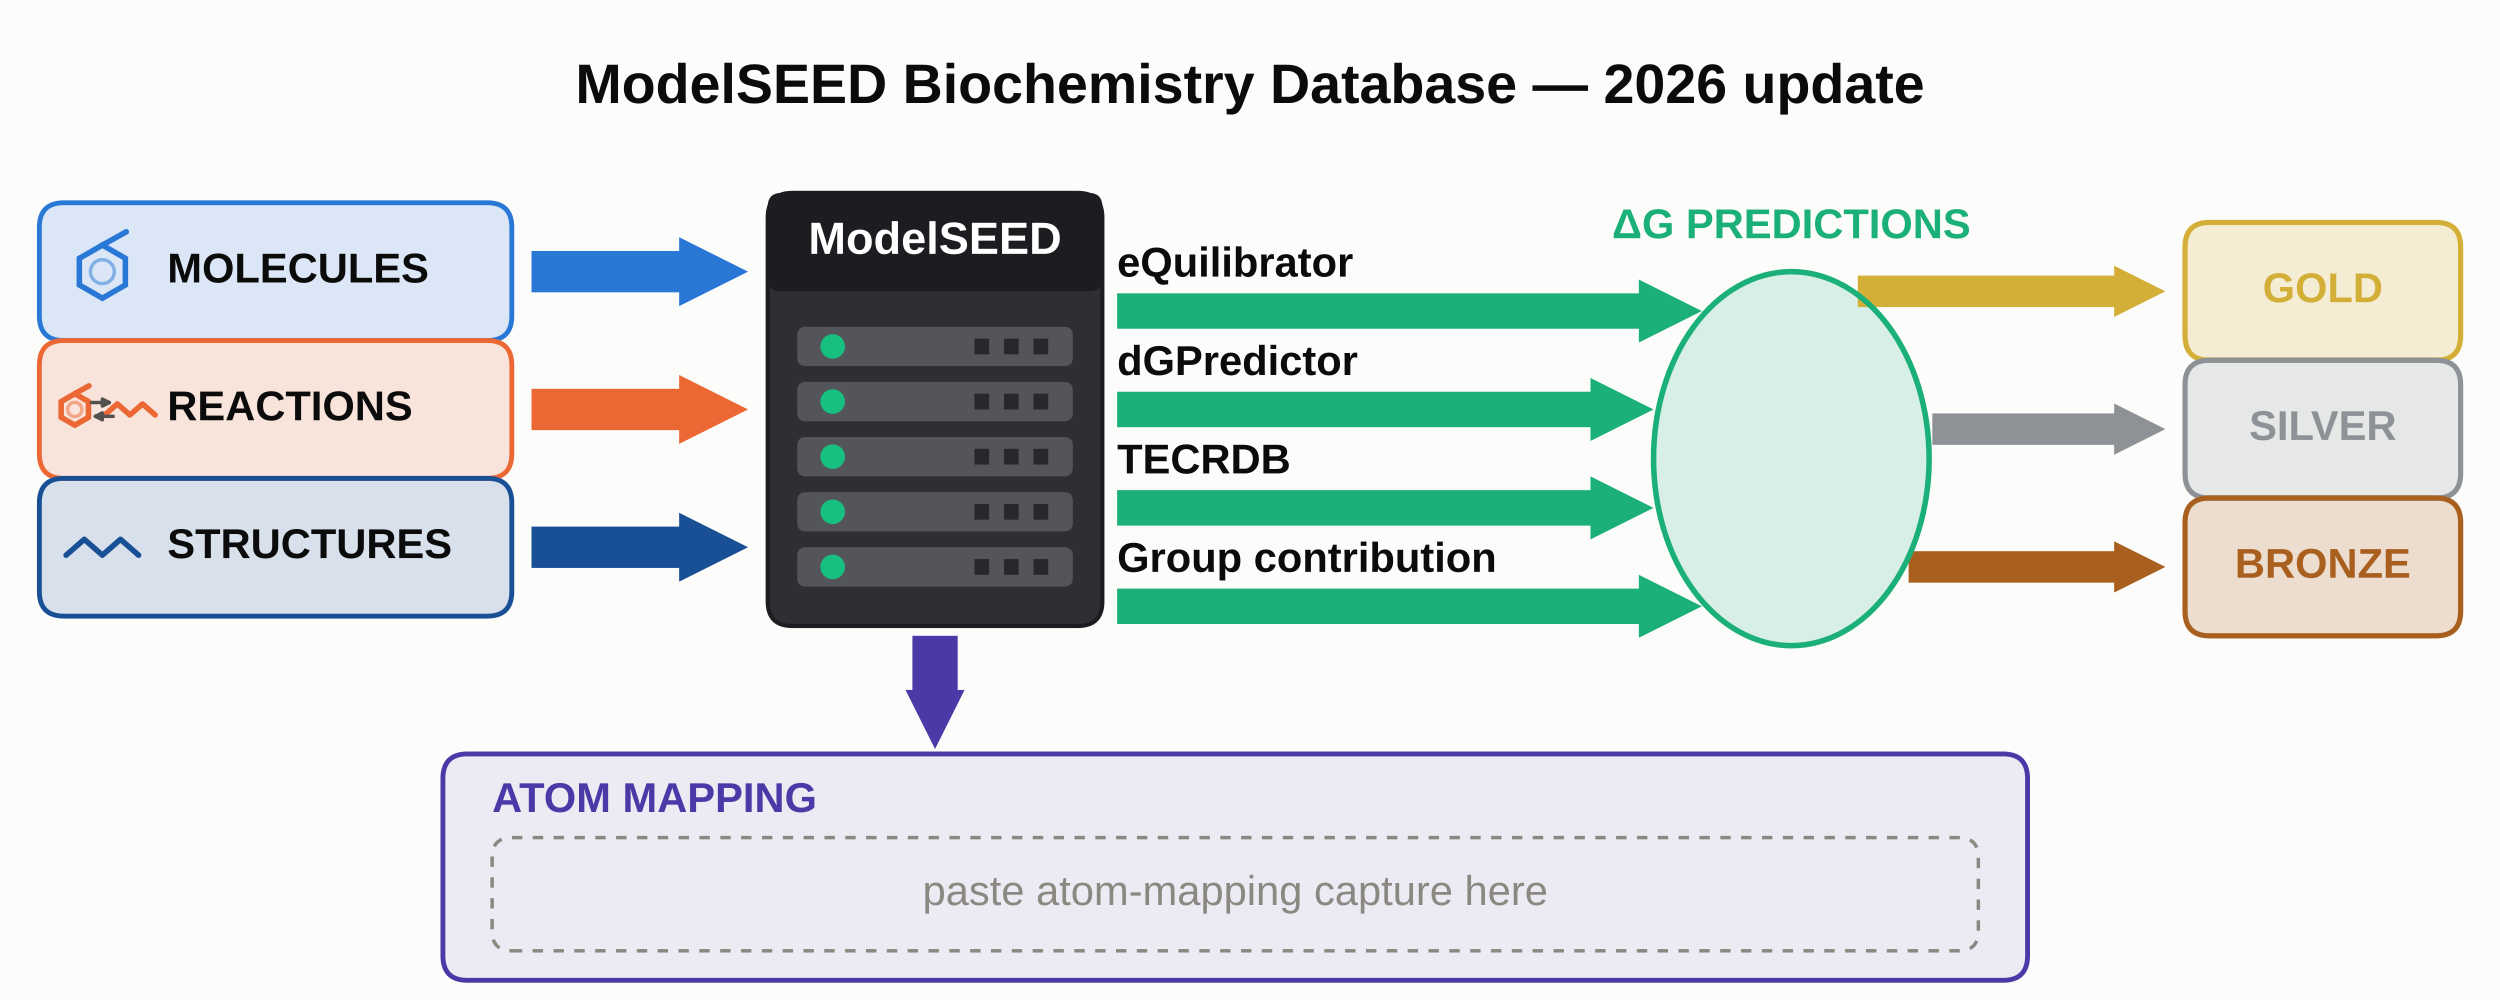
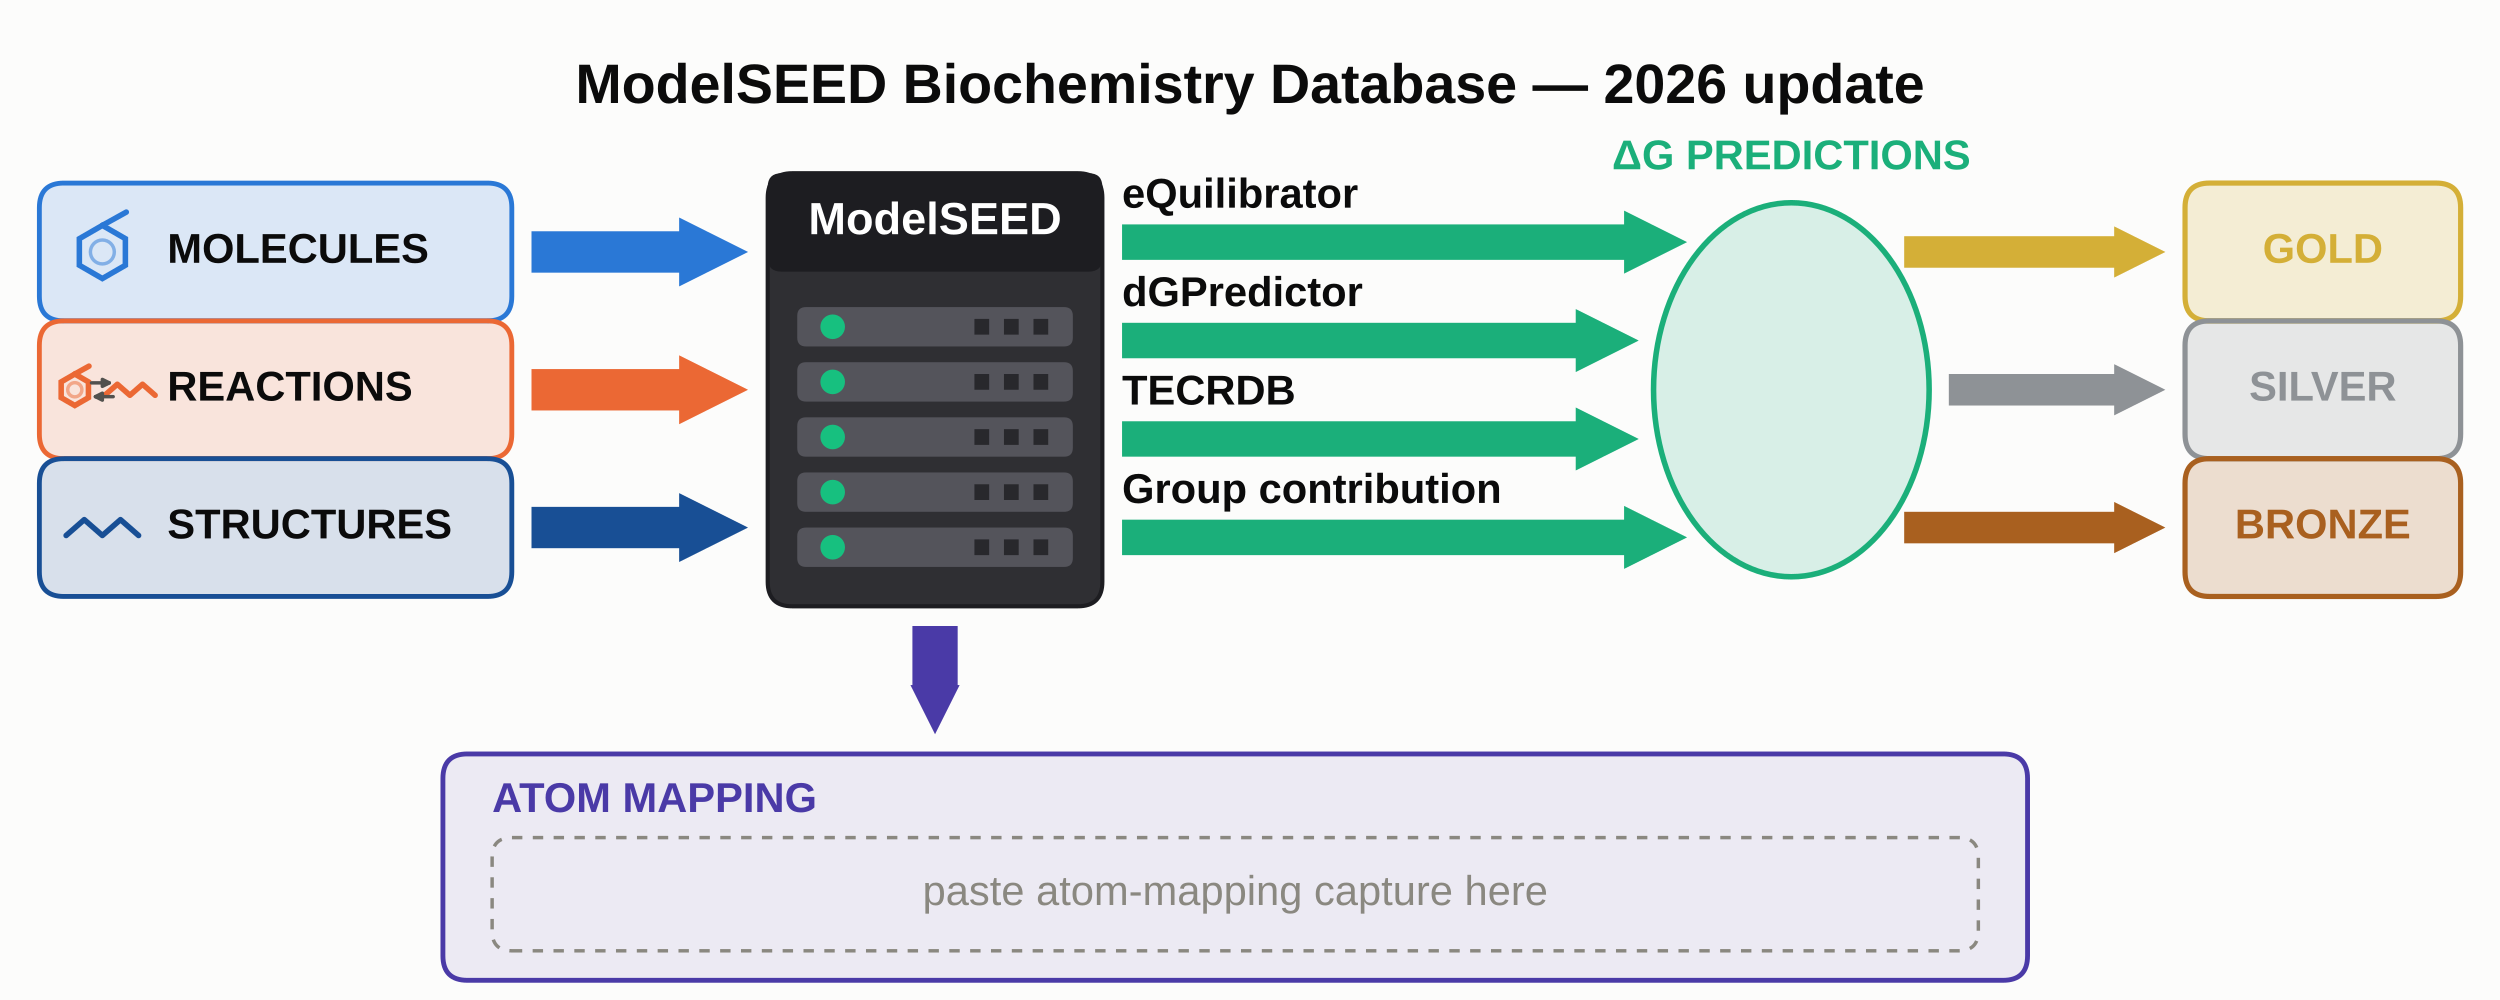
<svg xmlns="http://www.w3.org/2000/svg" width="720pt" height="288pt" viewBox="0 0 720 288" version="1.1">
  <defs>
    <style type="text/css">*{stroke-linejoin: round; stroke-linecap: butt}</style>
  </defs>
  <g id="figure_1">
    <g id="patch_1">
      <path d="M 0 288  L 720 288  L 720 0  L 0 0  z " style="fill: #fcfcfb" />
    </g>
    <g id="axes_1">
      <g id="patch_2">
-         <path d="M 18.425 98.079  L 140.315 98.079  Q 147.402 98.079 147.402 90.992  L 147.402 65.48  Q 147.402 58.394 140.315 58.394  L 18.425 58.394  Q 11.339 58.394 11.339 65.48  L 11.339 90.992  Q 11.339 98.079 18.425 98.079  z " clip-path="url(#p201c02bb1e)" style="fill: #2a78d6; opacity: 0.16" />
+         <path d="M 18.425 92.409  L 140.315 92.409  Q 147.402 92.409 147.402 85.323  L 147.402 59.811  Q 147.402 52.724 140.315 52.724  L 18.425 52.724  Q 11.339 52.724 11.339 59.811  L 11.339 85.323  Q 11.339 92.409 18.425 92.409  z " clip-path="url(#p11596e34c2)" style="fill: #2a78d6; opacity: 0.16" />
      </g>
      <g id="patch_3">
-         <path d="M 18.425 98.079  L 140.315 98.079  Q 147.402 98.079 147.402 90.992  L 147.402 65.48  Q 147.402 58.394 140.315 58.394  L 18.425 58.394  Q 11.339 58.394 11.339 65.48  L 11.339 90.992  Q 11.339 98.079 18.425 98.079  L 18.425 98.079  z " clip-path="url(#p201c02bb1e)" style="fill: none; stroke: #2a78d6; stroke-width: 1.4; stroke-linejoin: miter" />
+         <path d="M 18.425 92.409  L 140.315 92.409  Q 147.402 92.409 147.402 85.323  L 147.402 59.811  Q 147.402 52.724 140.315 52.724  L 18.425 52.724  Q 11.339 52.724 11.339 59.811  L 11.339 85.323  Q 11.339 92.409 18.425 92.409  L 18.425 92.409  z " clip-path="url(#p11596e34c2)" style="fill: none; stroke: #2a78d6; stroke-width: 1.4; stroke-linejoin: miter" />
      </g>
      <g id="patch_4">
-         <path d="M 18.425 137.764  L 140.315 137.764  Q 147.402 137.764 147.402 130.677  L 147.402 105.165  Q 147.402 98.079 140.315 98.079  L 18.425 98.079  Q 11.339 98.079 11.339 105.165  L 11.339 130.677  Q 11.339 137.764 18.425 137.764  z " clip-path="url(#p201c02bb1e)" style="fill: #eb6834; opacity: 0.16" />
+         <path d="M 18.425 132.094  L 140.315 132.094  Q 147.402 132.094 147.402 125.008  L 147.402 99.496  Q 147.402 92.409 140.315 92.409  L 18.425 92.409  Q 11.339 92.409 11.339 99.496  L 11.339 125.008  Q 11.339 132.094 18.425 132.094  z " clip-path="url(#p11596e34c2)" style="fill: #eb6834; opacity: 0.16" />
      </g>
      <g id="patch_5">
-         <path d="M 18.425 137.764  L 140.315 137.764  Q 147.402 137.764 147.402 130.677  L 147.402 105.165  Q 147.402 98.079 140.315 98.079  L 18.425 98.079  Q 11.339 98.079 11.339 105.165  L 11.339 130.677  Q 11.339 137.764 18.425 137.764  L 18.425 137.764  z " clip-path="url(#p201c02bb1e)" style="fill: none; stroke: #eb6834; stroke-width: 1.4; stroke-linejoin: miter" />
+         <path d="M 18.425 132.094  L 140.315 132.094  Q 147.402 132.094 147.402 125.008  L 147.402 99.496  Q 147.402 92.409 140.315 92.409  L 18.425 92.409  Q 11.339 92.409 11.339 99.496  L 11.339 125.008  Q 11.339 132.094 18.425 132.094  L 18.425 132.094  z " clip-path="url(#p11596e34c2)" style="fill: none; stroke: #eb6834; stroke-width: 1.4; stroke-linejoin: miter" />
      </g>
      <g id="patch_6">
-         <path d="M 18.425 177.449  L 140.315 177.449  Q 147.402 177.449 147.402 170.362  L 147.402 144.85  Q 147.402 137.764 140.315 137.764  L 18.425 137.764  Q 11.339 137.764 11.339 144.85  L 11.339 170.362  Q 11.339 177.449 18.425 177.449  z " clip-path="url(#p201c02bb1e)" style="fill: #184f95; opacity: 0.16" />
+         <path d="M 18.425 171.78  L 140.315 171.78  Q 147.402 171.78 147.402 164.693  L 147.402 139.181  Q 147.402 132.094 140.315 132.094  L 18.425 132.094  Q 11.339 132.094 11.339 139.181  L 11.339 164.693  Q 11.339 171.78 18.425 171.78  z " clip-path="url(#p11596e34c2)" style="fill: #184f95; opacity: 0.16" />
      </g>
      <g id="patch_7">
-         <path d="M 18.425 177.449  L 140.315 177.449  Q 147.402 177.449 147.402 170.362  L 147.402 144.85  Q 147.402 137.764 140.315 137.764  L 18.425 137.764  Q 11.339 137.764 11.339 144.85  L 11.339 170.362  Q 11.339 177.449 18.425 177.449  L 18.425 177.449  z " clip-path="url(#p201c02bb1e)" style="fill: none; stroke: #184f95; stroke-width: 1.4; stroke-linejoin: miter" />
+         <path d="M 18.425 171.78  L 140.315 171.78  Q 147.402 171.78 147.402 164.693  L 147.402 139.181  Q 147.402 132.094 140.315 132.094  L 18.425 132.094  Q 11.339 132.094 11.339 139.181  L 11.339 164.693  Q 11.339 171.78 18.425 171.78  L 18.425 171.78  z " clip-path="url(#p11596e34c2)" style="fill: none; stroke: #184f95; stroke-width: 1.4; stroke-linejoin: miter" />
      </g>
      <g id="patch_8">
-         <path d="M 134.646 282.331  L 576.85 282.331  Q 583.937 282.331 583.937 275.244  L 583.937 224.22  Q 583.937 217.134 576.85 217.134  L 134.646 217.134  Q 127.559 217.134 127.559 224.22  L 127.559 275.244  Q 127.559 282.331 134.646 282.331  z " clip-path="url(#p201c02bb1e)" style="fill: #4a3aa7; opacity: 0.09" />
+         <path d="M 134.646 282.331  L 576.85 282.331  Q 583.937 282.331 583.937 275.244  L 583.937 224.22  Q 583.937 217.134 576.85 217.134  L 134.646 217.134  Q 127.559 217.134 127.559 224.22  L 127.559 275.244  Q 127.559 282.331 134.646 282.331  z " clip-path="url(#p11596e34c2)" style="fill: #4a3aa7; opacity: 0.09" />
      </g>
      <g id="patch_9">
-         <path d="M 134.646 282.331  L 576.85 282.331  Q 583.937 282.331 583.937 275.244  L 583.937 224.22  Q 583.937 217.134 576.85 217.134  L 134.646 217.134  Q 127.559 217.134 127.559 224.22  L 127.559 275.244  Q 127.559 282.331 134.646 282.331  L 134.646 282.331  z " clip-path="url(#p201c02bb1e)" style="fill: none; stroke: #4a3aa7; stroke-width: 1.4; stroke-linejoin: miter" />
+         <path d="M 134.646 282.331  L 576.85 282.331  Q 583.937 282.331 583.937 275.244  L 583.937 224.22  Q 583.937 217.134 576.85 217.134  L 134.646 217.134  Q 127.559 217.134 127.559 224.22  L 127.559 275.244  Q 127.559 282.331 134.646 282.331  L 134.646 282.331  z " clip-path="url(#p11596e34c2)" style="fill: none; stroke: #4a3aa7; stroke-width: 1.4; stroke-linejoin: miter" />
      </g>
      <g id="patch_10">
-         <path d="M 147.402 273.827  L 564.094 273.827  Q 569.764 273.827 569.764 268.157  L 569.764 246.898  Q 569.764 241.228 564.094 241.228  L 147.402 241.228  Q 141.732 241.228 141.732 246.898  L 141.732 268.157  Q 141.732 273.827 147.402 273.827  L 147.402 273.827  z " clip-path="url(#p201c02bb1e)" style="fill: none; stroke-dasharray: 3,3; stroke-dashoffset: 0; stroke: #8a8880; stroke-linejoin: miter" />
+         <path d="M 147.402 273.827  L 564.094 273.827  Q 569.764 273.827 569.764 268.157  L 569.764 246.898  Q 569.764 241.228 564.094 241.228  L 147.402 241.228  Q 141.732 241.228 141.732 246.898  L 141.732 268.157  Q 141.732 273.827 147.402 273.827  L 147.402 273.827  z " clip-path="url(#p11596e34c2)" style="fill: none; stroke-dasharray: 3,3; stroke-dashoffset: 0; stroke: #8a8880; stroke-linejoin: miter" />
      </g>
      <g id="patch_11">
-         <path d="M 636.378 103.748  L 701.575 103.748  Q 708.661 103.748 708.661 96.661  L 708.661 71.15  Q 708.661 64.063 701.575 64.063  L 636.378 64.063  Q 629.291 64.063 629.291 71.15  L 629.291 96.661  Q 629.291 103.748 636.378 103.748  z " clip-path="url(#p201c02bb1e)" style="fill: #d4af37; opacity: 0.2" />
+         <path d="M 636.378 92.409  L 701.575 92.409  Q 708.661 92.409 708.661 85.323  L 708.661 59.811  Q 708.661 52.724 701.575 52.724  L 636.378 52.724  Q 629.291 52.724 629.291 59.811  L 629.291 85.323  Q 629.291 92.409 636.378 92.409  z " clip-path="url(#p11596e34c2)" style="fill: #d4af37; opacity: 0.2" />
      </g>
      <g id="patch_12">
-         <path d="M 636.378 103.748  L 701.575 103.748  Q 708.661 103.748 708.661 96.661  L 708.661 71.15  Q 708.661 64.063 701.575 64.063  L 636.378 64.063  Q 629.291 64.063 629.291 71.15  L 629.291 96.661  Q 629.291 103.748 636.378 103.748  L 636.378 103.748  z " clip-path="url(#p201c02bb1e)" style="fill: none; stroke: #d4af37; stroke-width: 1.5; stroke-linejoin: miter" />
+         <path d="M 636.378 92.409  L 701.575 92.409  Q 708.661 92.409 708.661 85.323  L 708.661 59.811  Q 708.661 52.724 701.575 52.724  L 636.378 52.724  Q 629.291 52.724 629.291 59.811  L 629.291 85.323  Q 629.291 92.409 636.378 92.409  L 636.378 92.409  z " clip-path="url(#p11596e34c2)" style="fill: none; stroke: #d4af37; stroke-width: 1.5; stroke-linejoin: miter" />
      </g>
      <g id="patch_13">
-         <path d="M 636.378 143.433  L 701.575 143.433  Q 708.661 143.433 708.661 136.346  L 708.661 110.835  Q 708.661 103.748 701.575 103.748  L 636.378 103.748  Q 629.291 103.748 629.291 110.835  L 629.291 136.346  Q 629.291 143.433 636.378 143.433  z " clip-path="url(#p201c02bb1e)" style="fill: #8e9296; opacity: 0.2" />
+         <path d="M 636.378 132.094  L 701.575 132.094  Q 708.661 132.094 708.661 125.008  L 708.661 99.496  Q 708.661 92.409 701.575 92.409  L 636.378 92.409  Q 629.291 92.409 629.291 99.496  L 629.291 125.008  Q 629.291 132.094 636.378 132.094  z " clip-path="url(#p11596e34c2)" style="fill: #8e9296; opacity: 0.2" />
      </g>
      <g id="patch_14">
-         <path d="M 636.378 143.433  L 701.575 143.433  Q 708.661 143.433 708.661 136.346  L 708.661 110.835  Q 708.661 103.748 701.575 103.748  L 636.378 103.748  Q 629.291 103.748 629.291 110.835  L 629.291 136.346  Q 629.291 143.433 636.378 143.433  L 636.378 143.433  z " clip-path="url(#p201c02bb1e)" style="fill: none; stroke: #8e9296; stroke-width: 1.5; stroke-linejoin: miter" />
+         <path d="M 636.378 132.094  L 701.575 132.094  Q 708.661 132.094 708.661 125.008  L 708.661 99.496  Q 708.661 92.409 701.575 92.409  L 636.378 92.409  Q 629.291 92.409 629.291 99.496  L 629.291 125.008  Q 629.291 132.094 636.378 132.094  L 636.378 132.094  z " clip-path="url(#p11596e34c2)" style="fill: none; stroke: #8e9296; stroke-width: 1.5; stroke-linejoin: miter" />
      </g>
      <g id="patch_15">
-         <path d="M 636.378 183.118  L 701.575 183.118  Q 708.661 183.118 708.661 176.031  L 708.661 150.52  Q 708.661 143.433 701.575 143.433  L 636.378 143.433  Q 629.291 143.433 629.291 150.52  L 629.291 176.031  Q 629.291 183.118 636.378 183.118  z " clip-path="url(#p201c02bb1e)" style="fill: #a9601f; opacity: 0.2" />
+         <path d="M 636.378 171.78  L 701.575 171.78  Q 708.661 171.78 708.661 164.693  L 708.661 139.181  Q 708.661 132.094 701.575 132.094  L 636.378 132.094  Q 629.291 132.094 629.291 139.181  L 629.291 164.693  Q 629.291 171.78 636.378 171.78  z " clip-path="url(#p11596e34c2)" style="fill: #a9601f; opacity: 0.2" />
      </g>
      <g id="patch_16">
-         <path d="M 636.378 183.118  L 701.575 183.118  Q 708.661 183.118 708.661 176.031  L 708.661 150.52  Q 708.661 143.433 701.575 143.433  L 636.378 143.433  Q 629.291 143.433 629.291 150.52  L 629.291 176.031  Q 629.291 183.118 636.378 183.118  L 636.378 183.118  z " clip-path="url(#p201c02bb1e)" style="fill: none; stroke: #a9601f; stroke-width: 1.5; stroke-linejoin: miter" />
+         <path d="M 636.378 171.78  L 701.575 171.78  Q 708.661 171.78 708.661 164.693  L 708.661 139.181  Q 708.661 132.094 701.575 132.094  L 636.378 132.094  Q 629.291 132.094 629.291 139.181  L 629.291 164.693  Q 629.291 171.78 636.378 171.78  L 636.378 171.78  z " clip-path="url(#p11596e34c2)" style="fill: none; stroke: #a9601f; stroke-width: 1.5; stroke-linejoin: miter" />
      </g>
      <g id="patch_17">
-         <path d="M 153.071 84.189  L 195.591 84.189  L 195.591 88.157  L 215.433 78.236  L 195.591 68.315  L 195.591 72.283  L 153.071 72.283  z " clip-path="url(#p201c02bb1e)" style="fill: #2a78d6" />
+         <path d="M 153.071 78.52  L 195.591 78.52  L 195.591 82.488  L 215.433 72.567  L 195.591 62.646  L 195.591 66.614  L 153.071 66.614  z " clip-path="url(#p11596e34c2)" style="fill: #2a78d6" />
      </g>
      <g id="patch_18">
-         <path d="M 153.071 123.874  L 195.591 123.874  L 195.591 127.843  L 215.433 117.921  L 195.591 108  L 195.591 111.969  L 153.071 111.969  z " clip-path="url(#p201c02bb1e)" style="fill: #eb6834" />
+         <path d="M 153.071 118.205  L 195.591 118.205  L 195.591 122.173  L 215.433 112.252  L 195.591 102.331  L 195.591 106.299  L 153.071 106.299  z " clip-path="url(#p11596e34c2)" style="fill: #eb6834" />
      </g>
      <g id="patch_19">
-         <path d="M 153.071 163.559  L 195.591 163.559  L 195.591 167.528  L 215.433 157.606  L 195.591 147.685  L 195.591 151.654  L 153.071 151.654  z " clip-path="url(#p201c02bb1e)" style="fill: #184f95" />
+         <path d="M 153.071 157.89  L 195.591 157.89  L 195.591 161.858  L 215.433 151.937  L 195.591 142.016  L 195.591 145.984  L 153.071 145.984  z " clip-path="url(#p11596e34c2)" style="fill: #184f95" />
      </g>
      <g id="patch_20">
-         <path d="M 262.772 183.118  L 262.772 198.709  L 260.787 198.709  L 269.291 215.717  L 277.795 198.709  L 275.811 198.709  L 275.811 183.118  z " clip-path="url(#p201c02bb1e)" style="fill: #4a3aa7" />
+         <path d="M 262.772 180.283  L 262.772 197.291  L 262.205 197.291  L 269.291 211.465  L 276.378 197.291  L 275.811 197.291  L 275.811 180.283  z " clip-path="url(#p11596e34c2)" style="fill: #4a3aa7" />
      </g>
      <g id="patch_21">
-         <path d="M 321.732 94.677  L 471.988 94.677  L 471.988 98.646  L 490.13 89.575  L 471.988 80.504  L 471.988 84.472  L 321.732 84.472  z " clip-path="url(#p201c02bb1e)" style="fill: #1baf7a" />
+         <path d="M 323.15 74.835  L 467.736 74.835  L 467.736 78.803  L 485.878 69.732  L 467.736 60.661  L 467.736 64.63  L 323.15 64.63  z " clip-path="url(#p11596e34c2)" style="fill: #1baf7a" />
      </g>
      <g id="patch_22">
-         <path d="M 321.732 123.024  L 458.06 123.024  L 458.06 126.992  L 476.202 117.921  L 458.06 108.85  L 458.06 112.819  L 321.732 112.819  z " clip-path="url(#p201c02bb1e)" style="fill: #1baf7a" />
+         <path d="M 323.15 103.181  L 453.808 103.181  L 453.808 107.15  L 471.95 98.079  L 453.808 89.008  L 453.808 92.976  L 323.15 92.976  z " clip-path="url(#p11596e34c2)" style="fill: #1baf7a" />
      </g>
      <g id="patch_23">
-         <path d="M 321.732 151.37  L 458.06 151.37  L 458.06 155.339  L 476.202 146.268  L 458.06 137.197  L 458.06 141.165  L 321.732 141.165  z " clip-path="url(#p201c02bb1e)" style="fill: #1baf7a" />
+         <path d="M 323.15 131.528  L 453.808 131.528  L 453.808 135.496  L 471.95 126.425  L 453.808 117.354  L 453.808 121.323  L 323.15 121.323  z " clip-path="url(#p11596e34c2)" style="fill: #1baf7a" />
      </g>
      <g id="patch_24">
-         <path d="M 321.732 179.717  L 471.988 179.717  L 471.988 183.685  L 490.13 174.614  L 471.988 165.543  L 471.988 169.512  L 321.732 169.512  z " clip-path="url(#p201c02bb1e)" style="fill: #1baf7a" />
+         <path d="M 323.15 159.874  L 467.736 159.874  L 467.736 163.843  L 485.878 154.772  L 467.736 145.701  L 467.736 149.669  L 323.15 149.669  z " clip-path="url(#p11596e34c2)" style="fill: #1baf7a" />
      </g>
      <g id="patch_25">
-         <path d="M 515.906 185.953  C 526.43 185.953 536.525 180.278 543.967 170.178  C 551.409 160.078 555.591 146.378 555.591 132.094  C 555.591 117.811 551.409 104.111 543.967 94.011  C 536.525 83.911 526.43 78.236 515.906 78.236  C 505.381 78.236 495.286 83.911 487.844 94.011  C 480.402 104.111 476.22 117.811 476.22 132.094  C 476.22 146.378 480.402 160.078 487.844 170.178  C 495.286 180.278 505.381 185.953 515.906 185.953  z " clip-path="url(#p201c02bb1e)" style="fill: #1baf7a; opacity: 0.16" />
+         <path d="M 548.404 77.102  L 608.882 77.102  L 608.882 79.937  L 623.622 72.567  L 608.882 65.197  L 608.882 68.031  L 548.404 68.031  z " clip-path="url(#p11596e34c2)" style="fill: #d4af37" />
      </g>
      <g id="patch_26">
-         <path d="M 535.046 88.441  L 608.882 88.441  L 608.882 91.276  L 623.622 83.906  L 608.882 76.535  L 608.882 79.37  L 535.046 79.37  z " clip-path="url(#p201c02bb1e)" style="fill: #d4af37" />
+         <path d="M 561.26 116.787  L 608.882 116.787  L 608.882 119.622  L 623.622 112.252  L 608.882 104.882  L 608.882 107.717  L 561.26 107.717  z " clip-path="url(#p11596e34c2)" style="fill: #8e9296" />
      </g>
      <g id="patch_27">
-         <path d="M 556.51 128.126  L 608.882 128.126  L 608.882 130.961  L 623.622 123.591  L 608.882 116.22  L 608.882 119.055  L 556.51 119.055  z " clip-path="url(#p201c02bb1e)" style="fill: #8e9296" />
-       </g>
-       <g id="patch_28">
-         <path d="M 549.681 167.811  L 608.882 167.811  L 608.882 170.646  L 623.622 163.276  L 608.882 155.906  L 608.882 158.74  L 549.681 158.74  z " clip-path="url(#p201c02bb1e)" style="fill: #a9601f" />
+         <path d="M 548.404 156.472  L 608.882 156.472  L 608.882 159.307  L 623.622 151.937  L 608.882 144.567  L 608.882 147.402  L 548.404 147.402  z " clip-path="url(#p11596e34c2)" style="fill: #a9601f" />
      </g>
      <g id="text_1">
        <text style="font-weight: 700; font-size: 16px; font-family: 'Arial', 'Liberation Sans', 'Helvetica', 'DejaVu Sans', sans-serif; text-anchor: middle; fill: #0b0b0b" x="360" y="29.669" transform="rotate(-0 360 29.66869)">ModelSEED Biochemistry Database  —  2026 update</text>
      </g>
+       <g id="patch_28">
+         <path d="M 29.48 64.913  L 22.852 68.74  L 22.852 76.394  L 29.48 80.22  L 36.108 76.394  L 36.108 68.74  L 29.48 64.913  z " clip-path="url(#p11596e34c2)" style="fill: none; stroke: #2a78d6; stroke-width: 1.6; stroke-linejoin: miter" />
+       </g>
      <g id="patch_29">
-         <path d="M 29.48 70.583  L 22.852 74.409  L 22.852 82.063  L 29.48 85.89  L 36.108 82.063  L 36.108 74.409  L 29.48 70.583  z " clip-path="url(#p201c02bb1e)" style="fill: none; stroke: #2a78d6; stroke-width: 1.6; stroke-linejoin: miter" />
+         <path d="M 29.48 76.011  C 30.394 76.011 31.27 75.648 31.916 75.002  C 32.562 74.356 32.924 73.48 32.924 72.567  C 32.924 71.654 32.562 70.777 31.916 70.132  C 31.27 69.486 30.394 69.123 29.48 69.123  C 28.567 69.123 27.691 69.486 27.045 70.132  C 26.399 70.777 26.036 71.654 26.036 72.567  C 26.036 73.48 26.399 74.356 27.045 75.002  C 27.691 75.648 28.567 76.011 29.48 76.011  L 29.48 76.011  z " clip-path="url(#p11596e34c2)" style="fill: none; opacity: 0.5; stroke: #2a78d6; stroke-linejoin: miter" />
+       </g>
+       <g id="line2d_1">
+         <path d="M 29.48 64.913  L 36.369 61.087  " clip-path="url(#p11596e34c2)" style="fill: none; stroke: #2a78d6; stroke-width: 1.6; stroke-linecap: round" />
+       </g>
+       <g id="text_2">
+         <text style="font-weight: 700; font-size: 12px; font-family: 'Arial', 'Liberation Sans', 'Helvetica', 'DejaVu Sans', sans-serif; text-anchor: start; fill: #0b0b0b" x="48.189" y="75.684" transform="rotate(-0 48.18898 75.68412)">MOLECULES</text>
      </g>
      <g id="patch_30">
-         <path d="M 29.48 81.68  C 30.394 81.68 31.27 81.317 31.916 80.672  C 32.562 80.026 32.924 79.15 32.924 78.236  C 32.924 77.323 32.562 76.447 31.916 75.801  C 31.27 75.155 30.394 74.792 29.48 74.792  C 28.567 74.792 27.691 75.155 27.045 75.801  C 26.399 76.447 26.036 77.323 26.036 78.236  C 26.036 79.15 26.399 80.026 27.045 80.672  C 27.691 81.317 28.567 81.68 29.48 81.68  L 29.48 81.68  z " clip-path="url(#p201c02bb1e)" style="fill: none; opacity: 0.5; stroke: #2a78d6; stroke-linejoin: miter" />
-       </g>
-       <g id="line2d_1">
-         <path d="M 29.48 70.583  L 36.369 66.756  " clip-path="url(#p201c02bb1e)" style="fill: none; stroke: #2a78d6; stroke-width: 1.6; stroke-linecap: round" />
-       </g>
-       <g id="text_2">
-         <text style="font-weight: 700; font-size: 12px; font-family: 'Arial', 'Liberation Sans', 'Helvetica', 'DejaVu Sans', sans-serif; text-anchor: start; fill: #0b0b0b" x="48.189" y="81.353" transform="rotate(-0 48.18898 81.35341)">MOLECULES</text>
+         <path d="M 21.543 107.717  L 17.616 109.984  L 17.616 114.52  L 21.543 116.787  L 25.471 114.52  L 25.471 109.984  L 21.543 107.717  z " clip-path="url(#p11596e34c2)" style="fill: none; stroke: #eb6834; stroke-width: 1.6; stroke-linejoin: miter" />
      </g>
      <g id="patch_31">
-         <path d="M 21.543 113.386  L 17.616 115.654  L 17.616 120.189  L 21.543 122.457  L 25.471 120.189  L 25.471 115.654  L 21.543 113.386  z " clip-path="url(#p201c02bb1e)" style="fill: none; stroke: #eb6834; stroke-width: 1.6; stroke-linejoin: miter" />
+         <path d="M 21.543 114.293  C 22.085 114.293 22.604 114.078 22.986 113.695  C 23.369 113.312 23.584 112.793 23.584 112.252  C 23.584 111.711 23.369 111.192 22.986 110.809  C 22.604 110.426 22.085 110.211 21.543 110.211  C 21.002 110.211 20.483 110.426 20.1 110.809  C 19.717 111.192 19.502 111.711 19.502 112.252  C 19.502 112.793 19.717 113.312 20.1 113.695  C 20.483 114.078 21.002 114.293 21.543 114.293  L 21.543 114.293  z " clip-path="url(#p11596e34c2)" style="fill: none; opacity: 0.5; stroke: #eb6834; stroke-linejoin: miter" />
+       </g>
+       <g id="line2d_2">
+         <path d="M 21.543 107.717  L 25.625 105.449  " clip-path="url(#p11596e34c2)" style="fill: none; stroke: #eb6834; stroke-width: 1.6; stroke-linecap: round" />
+       </g>
+       <g id="line2d_3">
+         <path d="M 30.161 113.839  L 33.789 110.665  L 37.417 113.839  L 41.046 110.665  L 44.674 113.839  " clip-path="url(#p11596e34c2)" style="fill: none; stroke: #eb6834; stroke-width: 1.6; stroke-linecap: round" />
+       </g>
+       <g id="text_3">
+         <text style="font-weight: 700; font-size: 12px; font-family: 'Arial', 'Liberation Sans', 'Helvetica', 'DejaVu Sans', sans-serif; text-anchor: start; fill: #0b0b0b" x="48.189" y="115.369" transform="rotate(-0 48.18898 115.3692)">REACTIONS</text>
+       </g>
+       <g id="line2d_4">
+         <path d="M 19.049 154.219  L 24.265 149.655  L 29.48 154.219  L 34.696 149.655  L 39.912 154.219  " clip-path="url(#p11596e34c2)" style="fill: none; stroke: #184f95; stroke-width: 1.6; stroke-linecap: round" />
+       </g>
+       <g id="text_4">
+         <text style="font-weight: 700; font-size: 12px; font-family: 'Arial', 'Liberation Sans', 'Helvetica', 'DejaVu Sans', sans-serif; text-anchor: start; fill: #0b0b0b" x="48.189" y="155.054" transform="rotate(-0 48.18898 155.0542)">STRUCTURES</text>
      </g>
      <g id="patch_32">
-         <path d="M 21.543 119.962  C 22.085 119.962 22.604 119.747 22.986 119.364  C 23.369 118.982 23.584 118.463 23.584 117.921  C 23.584 117.38 23.369 116.861 22.986 116.478  C 22.604 116.095 22.085 115.88 21.543 115.88  C 21.002 115.88 20.483 116.095 20.1 116.478  C 19.717 116.861 19.502 117.38 19.502 117.921  C 19.502 118.463 19.717 118.982 20.1 119.364  C 20.483 119.747 21.002 119.962 21.543 119.962  L 21.543 119.962  z " clip-path="url(#p201c02bb1e)" style="fill: none; opacity: 0.5; stroke: #eb6834; stroke-linejoin: miter" />
-       </g>
-       <g id="line2d_2">
-         <path d="M 21.543 113.386  L 25.625 111.118  " clip-path="url(#p201c02bb1e)" style="fill: none; stroke: #eb6834; stroke-width: 1.6; stroke-linecap: round" />
-       </g>
-       <g id="line2d_3">
-         <path d="M 30.161 119.509  L 33.789 116.334  L 37.417 119.509  L 41.046 116.334  L 44.674 119.509  " clip-path="url(#p201c02bb1e)" style="fill: none; stroke: #eb6834; stroke-width: 1.6; stroke-linecap: round" />
-       </g>
-       <g id="text_3">
-         <text style="font-weight: 700; font-size: 12px; font-family: 'Arial', 'Liberation Sans', 'Helvetica', 'DejaVu Sans', sans-serif; text-anchor: start; fill: #0b0b0b" x="48.189" y="121.038" transform="rotate(-0 48.18898 121.0384)">REACTIONS</text>
-       </g>
-       <g id="line2d_4">
-         <path d="M 19.049 159.888  L 24.265 155.324  L 29.48 159.888  L 34.696 155.324  L 39.912 159.888  " clip-path="url(#p201c02bb1e)" style="fill: none; stroke: #184f95; stroke-width: 1.6; stroke-linecap: round" />
-       </g>
-       <g id="text_4">
-         <text style="font-weight: 700; font-size: 12px; font-family: 'Arial', 'Liberation Sans', 'Helvetica', 'DejaVu Sans', sans-serif; text-anchor: start; fill: #0b0b0b" x="48.189" y="160.723" transform="rotate(-0 48.18898 160.7235)">STRUCTURES</text>
-       </g>
-       <g id="patch_33">
-         <path d="M 228.189 180.283  L 310.394 180.283  Q 317.48 180.283 317.48 173.197  L 317.48 62.646  Q 317.48 55.559 310.394 55.559  L 228.189 55.559  Q 221.102 55.559 221.102 62.646  L 221.102 173.197  Q 221.102 180.283 228.189 180.283  z " clip-path="url(#p201c02bb1e)" style="fill: #2f2f33; stroke: #1d1d21; stroke-width: 1.2; stroke-linejoin: miter" />
+         <path d="M 228.189 174.614  L 310.394 174.614  Q 317.48 174.614 317.48 167.528  L 317.48 56.976  Q 317.48 49.89 310.394 49.89  L 228.189 49.89  Q 221.102 49.89 221.102 56.976  L 221.102 167.528  Q 221.102 174.614 228.189 174.614  z " clip-path="url(#p11596e34c2)" style="fill: #2f2f33; stroke: #1d1d21; stroke-width: 1.2; stroke-linejoin: miter" />
      </g>
      <g id="text_5">
        <text style="font-weight: 700; font-size: 12px; font-family: 'Arial', 'Liberation Sans', 'Helvetica', 'DejaVu Sans', sans-serif; text-anchor: start; fill: #4a3aa7" x="141.732" y="233.857" transform="rotate(-0 141.7323 233.8573)">ATOM MAPPING</text>
      </g>
      <g id="text_6">
        <text style="font-size: 12px; font-family: 'Arial', 'Liberation Sans', 'Helvetica', 'DejaVu Sans', sans-serif; text-anchor: middle; fill: #8a8880" x="355.748" y="260.645" transform="rotate(-0 355.748 260.6452)">paste atom-mapping capture here</text>
      </g>
      <g id="text_7">
-         <text style="font-weight: 700; font-size: 12px; font-family: 'Arial', 'Liberation Sans', 'Helvetica', 'DejaVu Sans', sans-serif; text-anchor: start; fill: #0b0b0b" x="321.732" y="79.653" transform="rotate(-0 321.7323 79.65309)">eQuilibrator</text>
+         <text style="font-weight: 700; font-size: 12px; font-family: 'Arial', 'Liberation Sans', 'Helvetica', 'DejaVu Sans', sans-serif; text-anchor: start; fill: #0b0b0b" x="323.15" y="59.811" transform="rotate(-0 323.1496 59.81057)">eQuilibrator</text>
      </g>
      <g id="text_8">
-         <text style="font-weight: 700; font-size: 12px; font-family: 'Arial', 'Liberation Sans', 'Helvetica', 'DejaVu Sans', sans-serif; text-anchor: start; fill: #0b0b0b" x="321.732" y="108" transform="rotate(-0 321.7323 107.9995)">dGPredictor</text>
+         <text style="font-weight: 700; font-size: 12px; font-family: 'Arial', 'Liberation Sans', 'Helvetica', 'DejaVu Sans', sans-serif; text-anchor: start; fill: #0b0b0b" x="323.15" y="88.157" transform="rotate(-0 323.1496 88.15703)">dGPredictor</text>
      </g>
      <g id="text_9">
-         <text style="font-weight: 700; font-size: 12px; font-family: 'Arial', 'Liberation Sans', 'Helvetica', 'DejaVu Sans', sans-serif; text-anchor: start; fill: #0b0b0b" x="321.732" y="136.346" transform="rotate(-0 321.7323 136.3455)">TECRDB</text>
+         <text style="font-weight: 700; font-size: 12px; font-family: 'Arial', 'Liberation Sans', 'Helvetica', 'DejaVu Sans', sans-serif; text-anchor: start; fill: #0b0b0b" x="323.15" y="116.503" transform="rotate(-0 323.1496 116.503)">TECRDB</text>
      </g>
      <g id="text_10">
-         <text style="font-weight: 700; font-size: 12px; font-family: 'Arial', 'Liberation Sans', 'Helvetica', 'DejaVu Sans', sans-serif; text-anchor: start; fill: #0b0b0b" x="321.732" y="164.692" transform="rotate(-0 321.7323 164.6925)">Group contribution</text>
+         <text style="font-weight: 700; font-size: 12px; font-family: 'Arial', 'Liberation Sans', 'Helvetica', 'DejaVu Sans', sans-serif; text-anchor: start; fill: #0b0b0b" x="323.15" y="144.85" transform="rotate(-0 323.1496 144.8499)">Group contribution</text>
+       </g>
+       <g id="text_11">
+         <text style="font-weight: 700; font-size: 12px; font-family: 'Arial', 'Liberation Sans', 'Helvetica', 'DejaVu Sans', sans-serif; text-anchor: middle; fill: #1baf7a" x="515.906" y="48.755" transform="rotate(-0 515.9055 48.75498)">ΔG PREDICTIONS</text>
+       </g>
+       <g id="text_12">
+         <text style="font-weight: 700; font-size: 12px; font-family: 'Arial', 'Liberation Sans', 'Helvetica', 'DejaVu Sans', sans-serif; text-anchor: middle; fill: #d4af37" x="668.976" y="75.684" transform="rotate(-0 668.9764 75.68412)">GOLD</text>
+       </g>
+       <g id="text_13">
+         <text style="font-weight: 700; font-size: 12px; font-family: 'Arial', 'Liberation Sans', 'Helvetica', 'DejaVu Sans', sans-serif; text-anchor: middle; fill: #8e9296" x="668.976" y="115.369" transform="rotate(-0 668.9764 115.3692)">SILVER</text>
+       </g>
+       <g id="text_14">
+         <text style="font-weight: 700; font-size: 12px; font-family: 'Arial', 'Liberation Sans', 'Helvetica', 'DejaVu Sans', sans-serif; text-anchor: middle; fill: #a9601f" x="668.976" y="155.054" transform="rotate(-0 668.9764 155.0542)">BRONZE</text>
+       </g>
+       <g id="patch_33">
+         <path d="M 26.362 110.268  Q 29.48 110.268 31.48 110.268  " clip-path="url(#p11596e34c2)" style="fill: none; stroke: #52514e; stroke-linecap: round" />
+         <path d="M 29.48 109.268  L 31.48 110.268  L 29.48 111.268  z " clip-path="url(#p11596e34c2)" style="fill: #52514e; stroke: #52514e; stroke-linecap: round" />
      </g>
      <g id="patch_34">
-         <path d="M 515.906 185.953  C 526.43 185.953 536.525 180.278 543.967 170.178  C 551.409 160.078 555.591 146.378 555.591 132.094  C 555.591 117.811 551.409 104.111 543.967 94.011  C 536.525 83.911 526.43 78.236 515.906 78.236  C 505.381 78.236 495.286 83.911 487.844 94.011  C 480.402 104.111 476.22 117.811 476.22 132.094  C 476.22 146.378 480.402 160.078 487.844 170.178  C 495.286 180.278 505.381 185.953 515.906 185.953  L 515.906 185.953  z " clip-path="url(#p201c02bb1e)" style="fill: none; stroke: #1baf7a; stroke-width: 1.6; stroke-linejoin: miter" />
-       </g>
-       <g id="text_11">
-         <text style="font-weight: 700; font-size: 12px; font-family: 'Arial', 'Liberation Sans', 'Helvetica', 'DejaVu Sans', sans-serif; text-anchor: middle; fill: #1baf7a" x="515.906" y="68.598" transform="rotate(-0 515.9055 68.5975)">ΔG PREDICTIONS</text>
-       </g>
-       <g id="text_12">
-         <text style="font-weight: 700; font-size: 12px; font-family: 'Arial', 'Liberation Sans', 'Helvetica', 'DejaVu Sans', sans-serif; text-anchor: middle; fill: #d4af37" x="668.976" y="87.023" transform="rotate(-0 668.9764 87.0227)">GOLD</text>
-       </g>
-       <g id="text_13">
-         <text style="font-weight: 700; font-size: 12px; font-family: 'Arial', 'Liberation Sans', 'Helvetica', 'DejaVu Sans', sans-serif; text-anchor: middle; fill: #8e9296" x="668.976" y="126.708" transform="rotate(-0 668.9764 126.7077)">SILVER</text>
-       </g>
-       <g id="text_14">
-         <text style="font-weight: 700; font-size: 12px; font-family: 'Arial', 'Liberation Sans', 'Helvetica', 'DejaVu Sans', sans-serif; text-anchor: middle; fill: #a9601f" x="668.976" y="166.393" transform="rotate(-0 668.9764 166.3928)">BRONZE</text>
+         <path d="M 32.598 114.236  Q 29.48 114.236 27.48 114.236  " clip-path="url(#p11596e34c2)" style="fill: none; stroke: #52514e; stroke-linecap: round" />
+         <path d="M 29.48 115.236  L 27.48 114.236  L 29.48 113.236  z " clip-path="url(#p11596e34c2)" style="fill: #52514e; stroke: #52514e; stroke-linecap: round" />
      </g>
      <g id="patch_35">
-         <path d="M 26.362 115.937  Q 29.48 115.937 31.48 115.937  " clip-path="url(#p201c02bb1e)" style="fill: none; stroke: #52514e; stroke-linecap: round" />
-         <path d="M 29.48 114.937  L 31.48 115.937  L 29.48 116.937  z " clip-path="url(#p201c02bb1e)" style="fill: #52514e; stroke: #52514e; stroke-linecap: round" />
+         <path d="M 225.071 78.236  L 313.512 78.236  Q 317.48 78.236 317.48 74.268  L 317.48 53.858  Q 317.48 49.89 313.512 49.89  L 225.071 49.89  Q 221.102 49.89 221.102 53.858  L 221.102 74.268  Q 221.102 78.236 225.071 78.236  z " clip-path="url(#p11596e34c2)" style="fill: #1d1d21" />
      </g>
      <g id="patch_36">
-         <path d="M 32.598 119.906  Q 29.48 119.906 27.48 119.906  " clip-path="url(#p201c02bb1e)" style="fill: none; stroke: #52514e; stroke-linecap: round" />
-         <path d="M 29.48 120.906  L 27.48 119.906  L 29.48 118.906  z " clip-path="url(#p201c02bb1e)" style="fill: #52514e; stroke: #52514e; stroke-linecap: round" />
+         <path d="M 232.157 163.276  L 306.425 163.276  Q 308.976 163.276 308.976 160.724  L 308.976 154.488  Q 308.976 151.937 306.425 151.937  L 232.157 151.937  Q 229.606 151.937 229.606 154.488  L 229.606 160.724  Q 229.606 163.276 232.157 163.276  z " clip-path="url(#p11596e34c2)" style="fill: #54545b" />
      </g>
      <g id="patch_37">
-         <path d="M 225.071 83.906  L 313.512 83.906  Q 317.48 83.906 317.48 79.937  L 317.48 59.528  Q 317.48 55.559 313.512 55.559  L 225.071 55.559  Q 221.102 55.559 221.102 59.528  L 221.102 79.937  Q 221.102 83.906 225.071 83.906  z " clip-path="url(#p201c02bb1e)" style="fill: #1d1d21" />
+         <path d="M 232.157 147.402  L 306.425 147.402  Q 308.976 147.402 308.976 144.85  L 308.976 138.614  Q 308.976 136.063 306.425 136.063  L 232.157 136.063  Q 229.606 136.063 229.606 138.614  L 229.606 144.85  Q 229.606 147.402 232.157 147.402  z " clip-path="url(#p11596e34c2)" style="fill: #54545b" />
      </g>
      <g id="patch_38">
-         <path d="M 232.157 168.945  L 306.425 168.945  Q 308.976 168.945 308.976 166.394  L 308.976 160.157  Q 308.976 157.606 306.425 157.606  L 232.157 157.606  Q 229.606 157.606 229.606 160.157  L 229.606 166.394  Q 229.606 168.945 232.157 168.945  z " clip-path="url(#p201c02bb1e)" style="fill: #54545b" />
+         <path d="M 232.157 131.528  L 306.425 131.528  Q 308.976 131.528 308.976 128.976  L 308.976 122.74  Q 308.976 120.189 306.425 120.189  L 232.157 120.189  Q 229.606 120.189 229.606 122.74  L 229.606 128.976  Q 229.606 131.528 232.157 131.528  z " clip-path="url(#p11596e34c2)" style="fill: #54545b" />
      </g>
      <g id="patch_39">
-         <path d="M 232.157 153.071  L 306.425 153.071  Q 308.976 153.071 308.976 150.52  L 308.976 144.283  Q 308.976 141.732 306.425 141.732  L 232.157 141.732  Q 229.606 141.732 229.606 144.283  L 229.606 150.52  Q 229.606 153.071 232.157 153.071  z " clip-path="url(#p201c02bb1e)" style="fill: #54545b" />
+         <path d="M 232.157 115.654  L 306.425 115.654  Q 308.976 115.654 308.976 113.102  L 308.976 106.866  Q 308.976 104.315 306.425 104.315  L 232.157 104.315  Q 229.606 104.315 229.606 106.866  L 229.606 113.102  Q 229.606 115.654 232.157 115.654  z " clip-path="url(#p11596e34c2)" style="fill: #54545b" />
      </g>
      <g id="patch_40">
-         <path d="M 232.157 137.197  L 306.425 137.197  Q 308.976 137.197 308.976 134.646  L 308.976 128.409  Q 308.976 125.858 306.425 125.858  L 232.157 125.858  Q 229.606 125.858 229.606 128.409  L 229.606 134.646  Q 229.606 137.197 232.157 137.197  z " clip-path="url(#p201c02bb1e)" style="fill: #54545b" />
+         <path d="M 232.157 99.78  L 306.425 99.78  Q 308.976 99.78 308.976 97.228  L 308.976 90.992  Q 308.976 88.441 306.425 88.441  L 232.157 88.441  Q 229.606 88.441 229.606 90.992  L 229.606 97.228  Q 229.606 99.78 232.157 99.78  z " clip-path="url(#p11596e34c2)" style="fill: #54545b" />
+       </g>
+       <g id="text_15">
+         <text style="font-weight: 700; font-size: 13px; font-family: 'Arial', 'Liberation Sans', 'Helvetica', 'DejaVu Sans', sans-serif; text-anchor: middle; fill: #ffffff" x="269.291" y="67.44" transform="rotate(-0 269.2913 67.44045)">ModelSEED</text>
      </g>
      <g id="patch_41">
-         <path d="M 232.157 121.323  L 306.425 121.323  Q 308.976 121.323 308.976 118.772  L 308.976 112.535  Q 308.976 109.984 306.425 109.984  L 232.157 109.984  Q 229.606 109.984 229.606 112.535  L 229.606 118.772  Q 229.606 121.323 232.157 121.323  z " clip-path="url(#p201c02bb1e)" style="fill: #54545b" />
+         <path d="M 280.63 159.874  L 284.882 159.874  L 284.882 155.339  L 280.63 155.339  z " clip-path="url(#p11596e34c2)" style="fill: #1d1d21; opacity: 0.8" />
      </g>
      <g id="patch_42">
-         <path d="M 232.157 105.449  L 306.425 105.449  Q 308.976 105.449 308.976 102.898  L 308.976 96.661  Q 308.976 94.11 306.425 94.11  L 232.157 94.11  Q 229.606 94.11 229.606 96.661  L 229.606 102.898  Q 229.606 105.449 232.157 105.449  z " clip-path="url(#p201c02bb1e)" style="fill: #54545b" />
-       </g>
-       <g id="text_15">
-         <text style="font-weight: 700; font-size: 13px; font-family: 'Arial', 'Liberation Sans', 'Helvetica', 'DejaVu Sans', sans-serif; text-anchor: middle; fill: #ffffff" x="269.291" y="73.11" transform="rotate(-0 269.2913 73.10974)">ModelSEED</text>
+         <path d="M 289.134 159.874  L 293.386 159.874  L 293.386 155.339  L 289.134 155.339  z " clip-path="url(#p11596e34c2)" style="fill: #1d1d21; opacity: 0.8" />
      </g>
      <g id="patch_43">
-         <path d="M 280.63 165.543  L 284.882 165.543  L 284.882 161.008  L 280.63 161.008  z " clip-path="url(#p201c02bb1e)" style="fill: #1d1d21; opacity: 0.8" />
+         <path d="M 297.638 159.874  L 301.89 159.874  L 301.89 155.339  L 297.638 155.339  z " clip-path="url(#p11596e34c2)" style="fill: #1d1d21; opacity: 0.8" />
      </g>
      <g id="patch_44">
-         <path d="M 289.134 165.543  L 293.386 165.543  L 293.386 161.008  L 289.134 161.008  z " clip-path="url(#p201c02bb1e)" style="fill: #1d1d21; opacity: 0.8" />
+         <path d="M 239.811 161.15  C 240.751 161.15 241.652 160.776 242.317 160.112  C 242.981 159.447 243.354 158.546 243.354 157.606  C 243.354 156.667 242.981 155.765 242.317 155.101  C 241.652 154.436 240.751 154.063 239.811 154.063  C 238.871 154.063 237.97 154.436 237.306 155.101  C 236.641 155.765 236.268 156.667 236.268 157.606  C 236.268 158.546 236.641 159.447 237.306 160.112  C 237.97 160.776 238.871 161.15 239.811 161.15  z " clip-path="url(#p11596e34c2)" style="fill: #17c07f" />
      </g>
      <g id="patch_45">
-         <path d="M 297.638 165.543  L 301.89 165.543  L 301.89 161.008  L 297.638 161.008  z " clip-path="url(#p201c02bb1e)" style="fill: #1d1d21; opacity: 0.8" />
+         <path d="M 280.63 144  L 284.882 144  L 284.882 139.465  L 280.63 139.465  z " clip-path="url(#p11596e34c2)" style="fill: #1d1d21; opacity: 0.8" />
      </g>
      <g id="patch_46">
-         <path d="M 239.811 166.819  C 240.751 166.819 241.652 166.446 242.317 165.781  C 242.981 165.117 243.354 164.215 243.354 163.276  C 243.354 162.336 242.981 161.435 242.317 160.77  C 241.652 160.106 240.751 159.732 239.811 159.732  C 238.871 159.732 237.97 160.106 237.306 160.77  C 236.641 161.435 236.268 162.336 236.268 163.276  C 236.268 164.215 236.641 165.117 237.306 165.781  C 237.97 166.446 238.871 166.819 239.811 166.819  z " clip-path="url(#p201c02bb1e)" style="fill: #17c07f" />
+         <path d="M 289.134 144  L 293.386 144  L 293.386 139.465  L 289.134 139.465  z " clip-path="url(#p11596e34c2)" style="fill: #1d1d21; opacity: 0.8" />
      </g>
      <g id="patch_47">
-         <path d="M 280.63 149.669  L 284.882 149.669  L 284.882 145.134  L 280.63 145.134  z " clip-path="url(#p201c02bb1e)" style="fill: #1d1d21; opacity: 0.8" />
+         <path d="M 297.638 144  L 301.89 144  L 301.89 139.465  L 297.638 139.465  z " clip-path="url(#p11596e34c2)" style="fill: #1d1d21; opacity: 0.8" />
      </g>
      <g id="patch_48">
-         <path d="M 289.134 149.669  L 293.386 149.669  L 293.386 145.134  L 289.134 145.134  z " clip-path="url(#p201c02bb1e)" style="fill: #1d1d21; opacity: 0.8" />
+         <path d="M 239.811 145.276  C 240.751 145.276 241.652 144.902 242.317 144.238  C 242.981 143.573 243.354 142.672 243.354 141.732  C 243.354 140.793 242.981 139.891 242.317 139.227  C 241.652 138.562 240.751 138.189 239.811 138.189  C 238.871 138.189 237.97 138.562 237.306 139.227  C 236.641 139.891 236.268 140.793 236.268 141.732  C 236.268 142.672 236.641 143.573 237.306 144.238  C 237.97 144.902 238.871 145.276 239.811 145.276  z " clip-path="url(#p11596e34c2)" style="fill: #17c07f" />
      </g>
      <g id="patch_49">
-         <path d="M 297.638 149.669  L 301.89 149.669  L 301.89 145.134  L 297.638 145.134  z " clip-path="url(#p201c02bb1e)" style="fill: #1d1d21; opacity: 0.8" />
+         <path d="M 280.63 128.126  L 284.882 128.126  L 284.882 123.591  L 280.63 123.591  z " clip-path="url(#p11596e34c2)" style="fill: #1d1d21; opacity: 0.8" />
      </g>
      <g id="patch_50">
-         <path d="M 239.811 150.945  C 240.751 150.945 241.652 150.572 242.317 149.907  C 242.981 149.243 243.354 148.341 243.354 147.402  C 243.354 146.462 242.981 145.561 242.317 144.896  C 241.652 144.232 240.751 143.858 239.811 143.858  C 238.871 143.858 237.97 144.232 237.306 144.896  C 236.641 145.561 236.268 146.462 236.268 147.402  C 236.268 148.341 236.641 149.243 237.306 149.907  C 237.97 150.572 238.871 150.945 239.811 150.945  z " clip-path="url(#p201c02bb1e)" style="fill: #17c07f" />
+         <path d="M 289.134 128.126  L 293.386 128.126  L 293.386 123.591  L 289.134 123.591  z " clip-path="url(#p11596e34c2)" style="fill: #1d1d21; opacity: 0.8" />
      </g>
      <g id="patch_51">
-         <path d="M 280.63 133.795  L 284.882 133.795  L 284.882 129.26  L 280.63 129.26  z " clip-path="url(#p201c02bb1e)" style="fill: #1d1d21; opacity: 0.8" />
+         <path d="M 297.638 128.126  L 301.89 128.126  L 301.89 123.591  L 297.638 123.591  z " clip-path="url(#p11596e34c2)" style="fill: #1d1d21; opacity: 0.8" />
      </g>
      <g id="patch_52">
-         <path d="M 289.134 133.795  L 293.386 133.795  L 293.386 129.26  L 289.134 129.26  z " clip-path="url(#p201c02bb1e)" style="fill: #1d1d21; opacity: 0.8" />
+         <path d="M 239.811 129.402  C 240.751 129.402 241.652 129.028 242.317 128.364  C 242.981 127.699 243.354 126.798 243.354 125.858  C 243.354 124.919 242.981 124.017 242.317 123.353  C 241.652 122.688 240.751 122.315 239.811 122.315  C 238.871 122.315 237.97 122.688 237.306 123.353  C 236.641 124.017 236.268 124.919 236.268 125.858  C 236.268 126.798 236.641 127.699 237.306 128.364  C 237.97 129.028 238.871 129.402 239.811 129.402  z " clip-path="url(#p11596e34c2)" style="fill: #17c07f" />
      </g>
      <g id="patch_53">
-         <path d="M 297.638 133.795  L 301.89 133.795  L 301.89 129.26  L 297.638 129.26  z " clip-path="url(#p201c02bb1e)" style="fill: #1d1d21; opacity: 0.8" />
+         <path d="M 280.63 112.252  L 284.882 112.252  L 284.882 107.717  L 280.63 107.717  z " clip-path="url(#p11596e34c2)" style="fill: #1d1d21; opacity: 0.8" />
      </g>
      <g id="patch_54">
-         <path d="M 239.811 135.071  C 240.751 135.071 241.652 134.698 242.317 134.033  C 242.981 133.369 243.354 132.467 243.354 131.528  C 243.354 130.588 242.981 129.687 242.317 129.022  C 241.652 128.358 240.751 127.984 239.811 127.984  C 238.871 127.984 237.97 128.358 237.306 129.022  C 236.641 129.687 236.268 130.588 236.268 131.528  C 236.268 132.467 236.641 133.369 237.306 134.033  C 237.97 134.698 238.871 135.071 239.811 135.071  z " clip-path="url(#p201c02bb1e)" style="fill: #17c07f" />
+         <path d="M 289.134 112.252  L 293.386 112.252  L 293.386 107.717  L 289.134 107.717  z " clip-path="url(#p11596e34c2)" style="fill: #1d1d21; opacity: 0.8" />
      </g>
      <g id="patch_55">
-         <path d="M 280.63 117.921  L 284.882 117.921  L 284.882 113.386  L 280.63 113.386  z " clip-path="url(#p201c02bb1e)" style="fill: #1d1d21; opacity: 0.8" />
+         <path d="M 297.638 112.252  L 301.89 112.252  L 301.89 107.717  L 297.638 107.717  z " clip-path="url(#p11596e34c2)" style="fill: #1d1d21; opacity: 0.8" />
      </g>
      <g id="patch_56">
-         <path d="M 289.134 117.921  L 293.386 117.921  L 293.386 113.386  L 289.134 113.386  z " clip-path="url(#p201c02bb1e)" style="fill: #1d1d21; opacity: 0.8" />
+         <path d="M 239.811 113.528  C 240.751 113.528 241.652 113.154 242.317 112.49  C 242.981 111.825 243.354 110.924 243.354 109.984  C 243.354 109.045 242.981 108.143 242.317 107.479  C 241.652 106.814 240.751 106.441 239.811 106.441  C 238.871 106.441 237.97 106.814 237.306 107.479  C 236.641 108.143 236.268 109.045 236.268 109.984  C 236.268 110.924 236.641 111.825 237.306 112.49  C 237.97 113.154 238.871 113.528 239.811 113.528  z " clip-path="url(#p11596e34c2)" style="fill: #17c07f" />
      </g>
      <g id="patch_57">
-         <path d="M 297.638 117.921  L 301.89 117.921  L 301.89 113.386  L 297.638 113.386  z " clip-path="url(#p201c02bb1e)" style="fill: #1d1d21; opacity: 0.8" />
+         <path d="M 280.63 96.378  L 284.882 96.378  L 284.882 91.843  L 280.63 91.843  z " clip-path="url(#p11596e34c2)" style="fill: #1d1d21; opacity: 0.8" />
      </g>
      <g id="patch_58">
-         <path d="M 239.811 119.197  C 240.751 119.197 241.652 118.824 242.317 118.159  C 242.981 117.495 243.354 116.593 243.354 115.654  C 243.354 114.714 242.981 113.813 242.317 113.148  C 241.652 112.484 240.751 112.11 239.811 112.11  C 238.871 112.11 237.97 112.484 237.306 113.148  C 236.641 113.813 236.268 114.714 236.268 115.654  C 236.268 116.593 236.641 117.495 237.306 118.159  C 237.97 118.824 238.871 119.197 239.811 119.197  z " clip-path="url(#p201c02bb1e)" style="fill: #17c07f" />
+         <path d="M 289.134 96.378  L 293.386 96.378  L 293.386 91.843  L 289.134 91.843  z " clip-path="url(#p11596e34c2)" style="fill: #1d1d21; opacity: 0.8" />
      </g>
      <g id="patch_59">
-         <path d="M 280.63 102.047  L 284.882 102.047  L 284.882 97.512  L 280.63 97.512  z " clip-path="url(#p201c02bb1e)" style="fill: #1d1d21; opacity: 0.8" />
+         <path d="M 297.638 96.378  L 301.89 96.378  L 301.89 91.843  L 297.638 91.843  z " clip-path="url(#p11596e34c2)" style="fill: #1d1d21; opacity: 0.8" />
      </g>
      <g id="patch_60">
-         <path d="M 289.134 102.047  L 293.386 102.047  L 293.386 97.512  L 289.134 97.512  z " clip-path="url(#p201c02bb1e)" style="fill: #1d1d21; opacity: 0.8" />
+         <path d="M 239.811 97.654  C 240.751 97.654 241.652 97.28 242.317 96.616  C 242.981 95.951 243.354 95.05 243.354 94.11  C 243.354 93.171 242.981 92.269 242.317 91.605  C 241.652 90.94 240.751 90.567 239.811 90.567  C 238.871 90.567 237.97 90.94 237.306 91.605  C 236.641 92.269 236.268 93.171 236.268 94.11  C 236.268 95.05 236.641 95.951 237.306 96.616  C 237.97 97.28 238.871 97.654 239.811 97.654  z " clip-path="url(#p11596e34c2)" style="fill: #17c07f" />
      </g>
      <g id="patch_61">
-         <path d="M 297.638 102.047  L 301.89 102.047  L 301.89 97.512  L 297.638 97.512  z " clip-path="url(#p201c02bb1e)" style="fill: #1d1d21; opacity: 0.8" />
+         <path d="M 515.906 166.11  C 526.43 166.11 536.525 160.435 543.967 150.336  C 551.409 140.236 555.591 126.535 555.591 112.252  C 555.591 97.969 551.409 84.268 543.967 74.168  C 536.525 64.069 526.43 58.394 515.906 58.394  C 505.381 58.394 495.286 64.069 487.844 74.168  C 480.402 84.268 476.22 97.969 476.22 112.252  C 476.22 126.535 480.402 140.236 487.844 150.336  C 495.286 160.435 505.381 166.11 515.906 166.11  z " clip-path="url(#p11596e34c2)" style="fill: #1baf7a; opacity: 0.16" />
      </g>
      <g id="patch_62">
-         <path d="M 239.811 103.323  C 240.751 103.323 241.652 102.949 242.317 102.285  C 242.981 101.621 243.354 100.719 243.354 99.78  C 243.354 98.84 242.981 97.938 242.317 97.274  C 241.652 96.61 240.751 96.236 239.811 96.236  C 238.871 96.236 237.97 96.61 237.306 97.274  C 236.641 97.938 236.268 98.84 236.268 99.78  C 236.268 100.719 236.641 101.621 237.306 102.285  C 237.97 102.949 238.871 103.323 239.811 103.323  z " clip-path="url(#p201c02bb1e)" style="fill: #17c07f" />
+         <path d="M 515.906 166.11  C 526.43 166.11 536.525 160.435 543.967 150.336  C 551.409 140.236 555.591 126.535 555.591 112.252  C 555.591 97.969 551.409 84.268 543.967 74.168  C 536.525 64.069 526.43 58.394 515.906 58.394  C 505.381 58.394 495.286 64.069 487.844 74.168  C 480.402 84.268 476.22 97.969 476.22 112.252  C 476.22 126.535 480.402 140.236 487.844 150.336  C 495.286 160.435 505.381 166.11 515.906 166.11  L 515.906 166.11  z " clip-path="url(#p11596e34c2)" style="fill: none; stroke: #1baf7a; stroke-width: 1.6; stroke-linejoin: miter" />
      </g>
    </g>
  </g>
  <defs>
-     <clipPath id="p201c02bb1e">
+     <clipPath id="p11596e34c2">
      <rect x="0" y="0" width="720" height="288" />
    </clipPath>
  </defs>
</svg>
